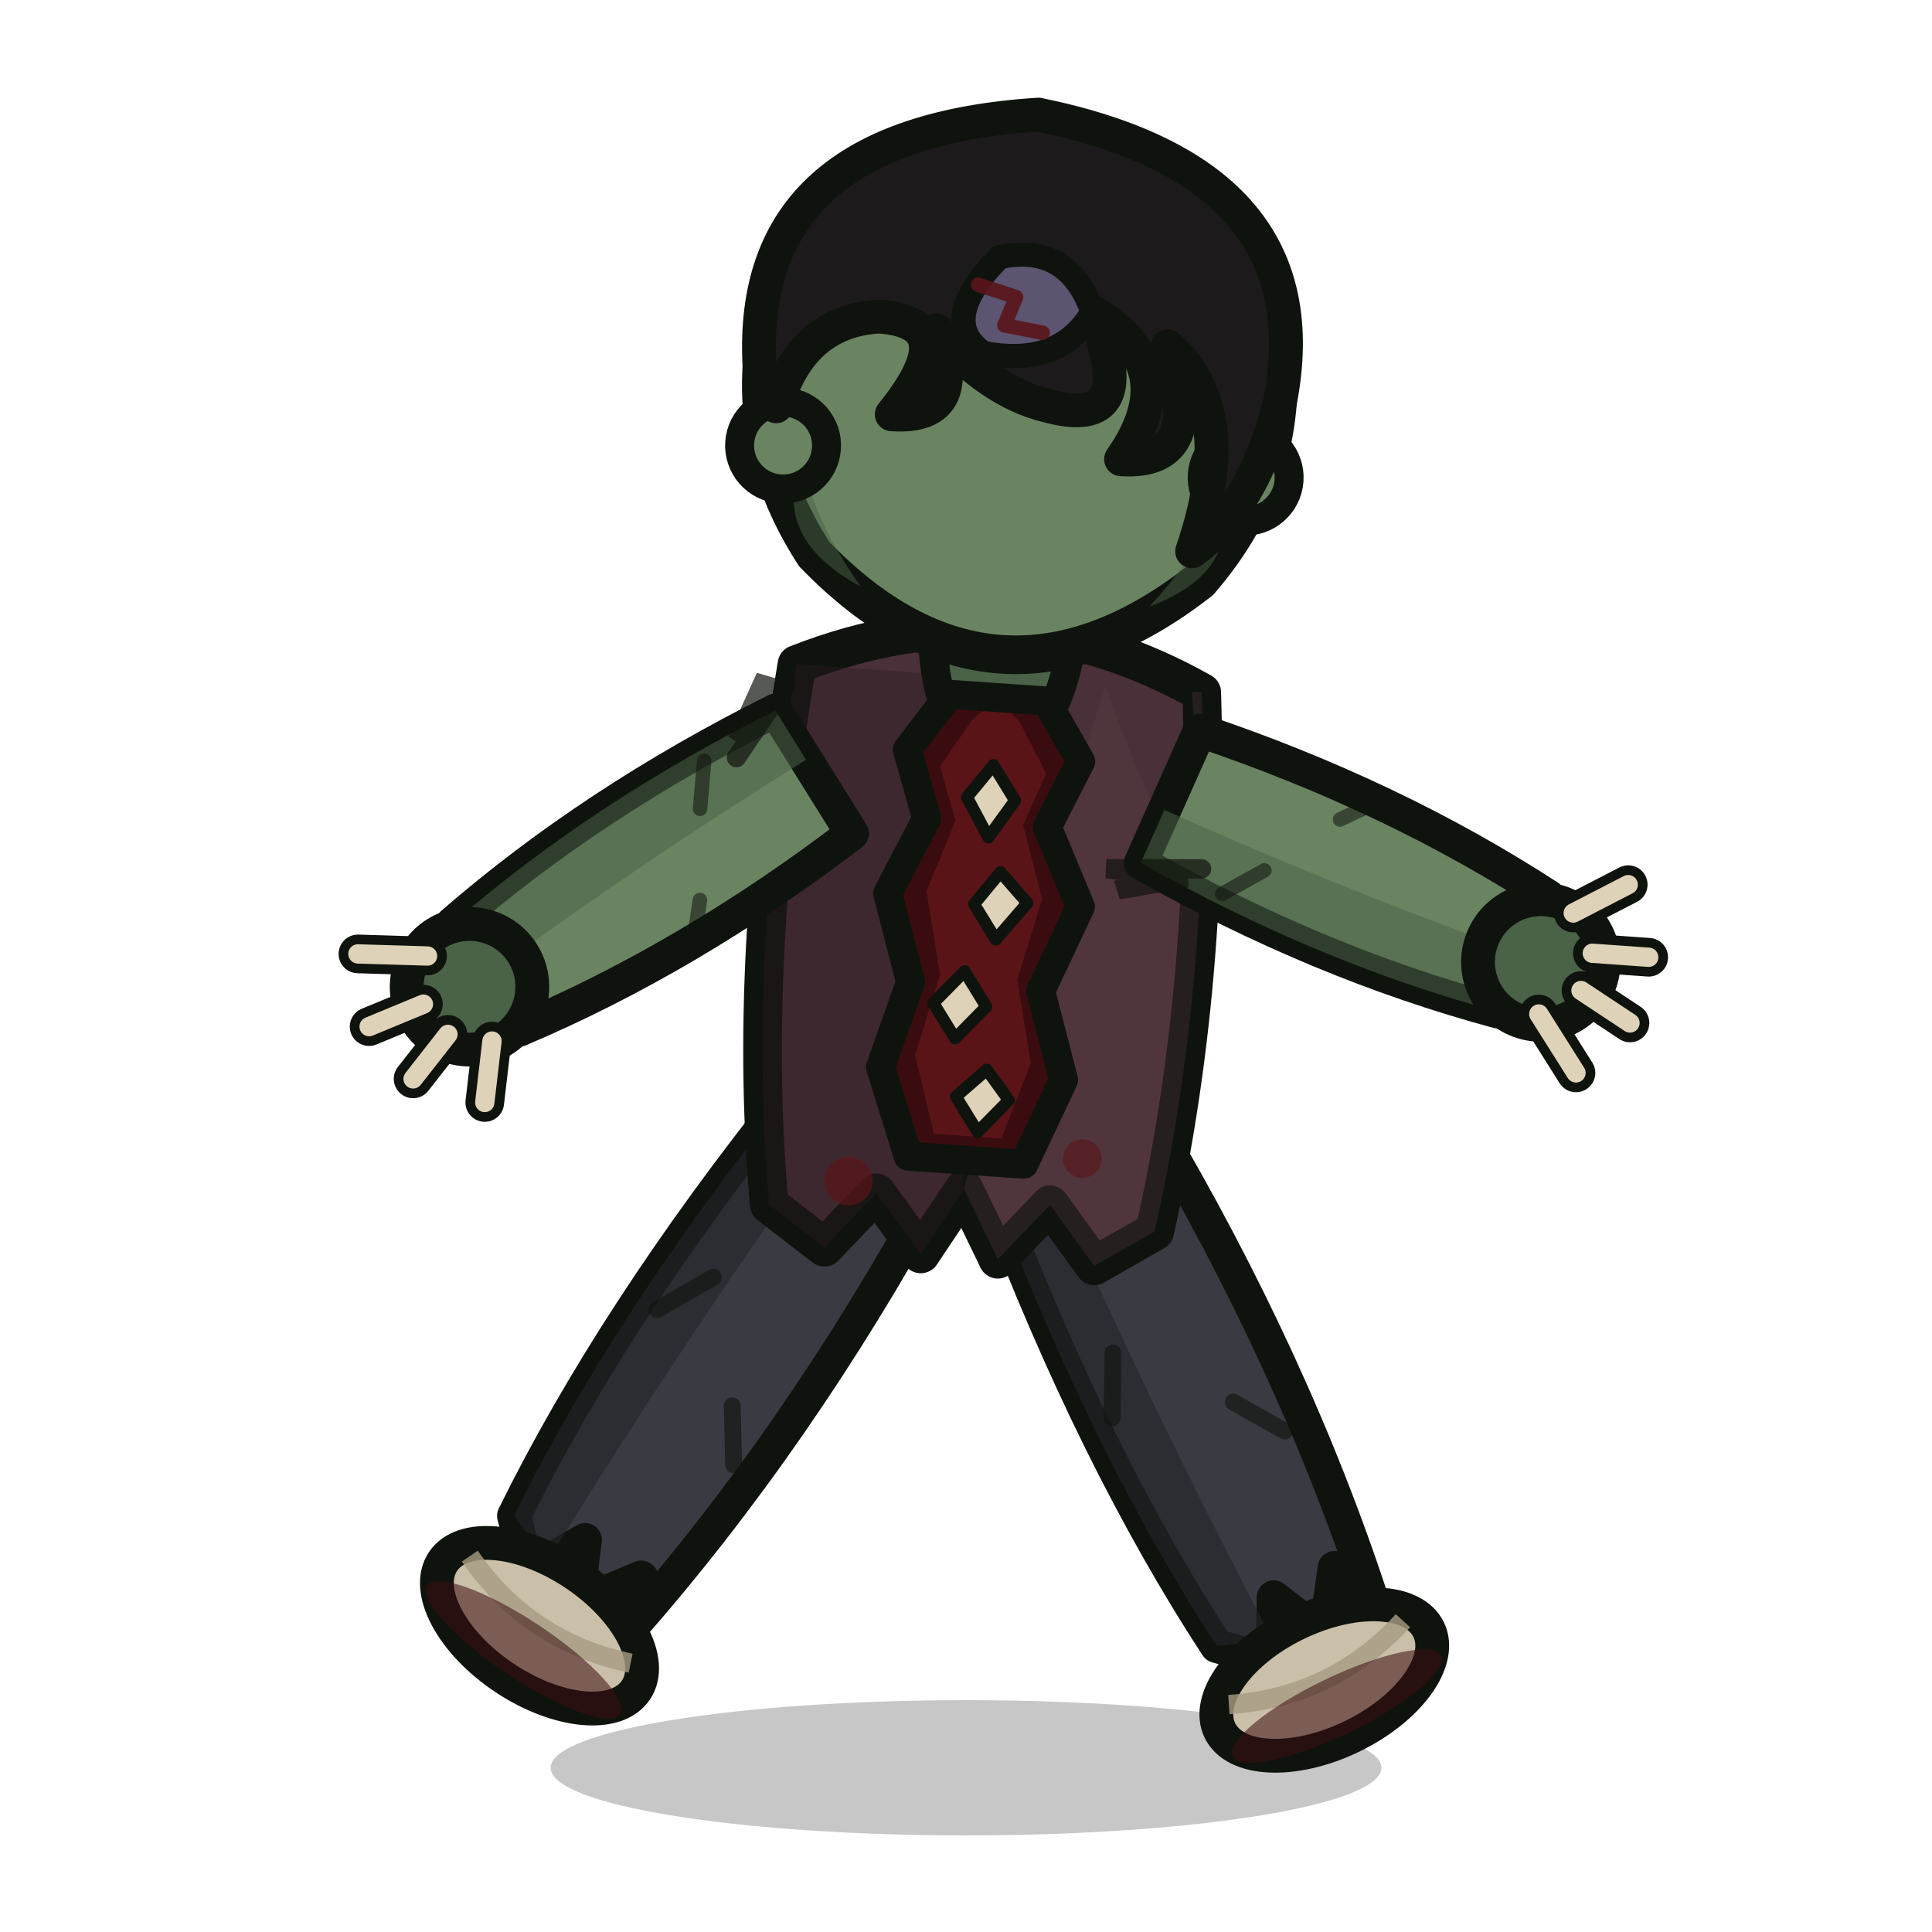
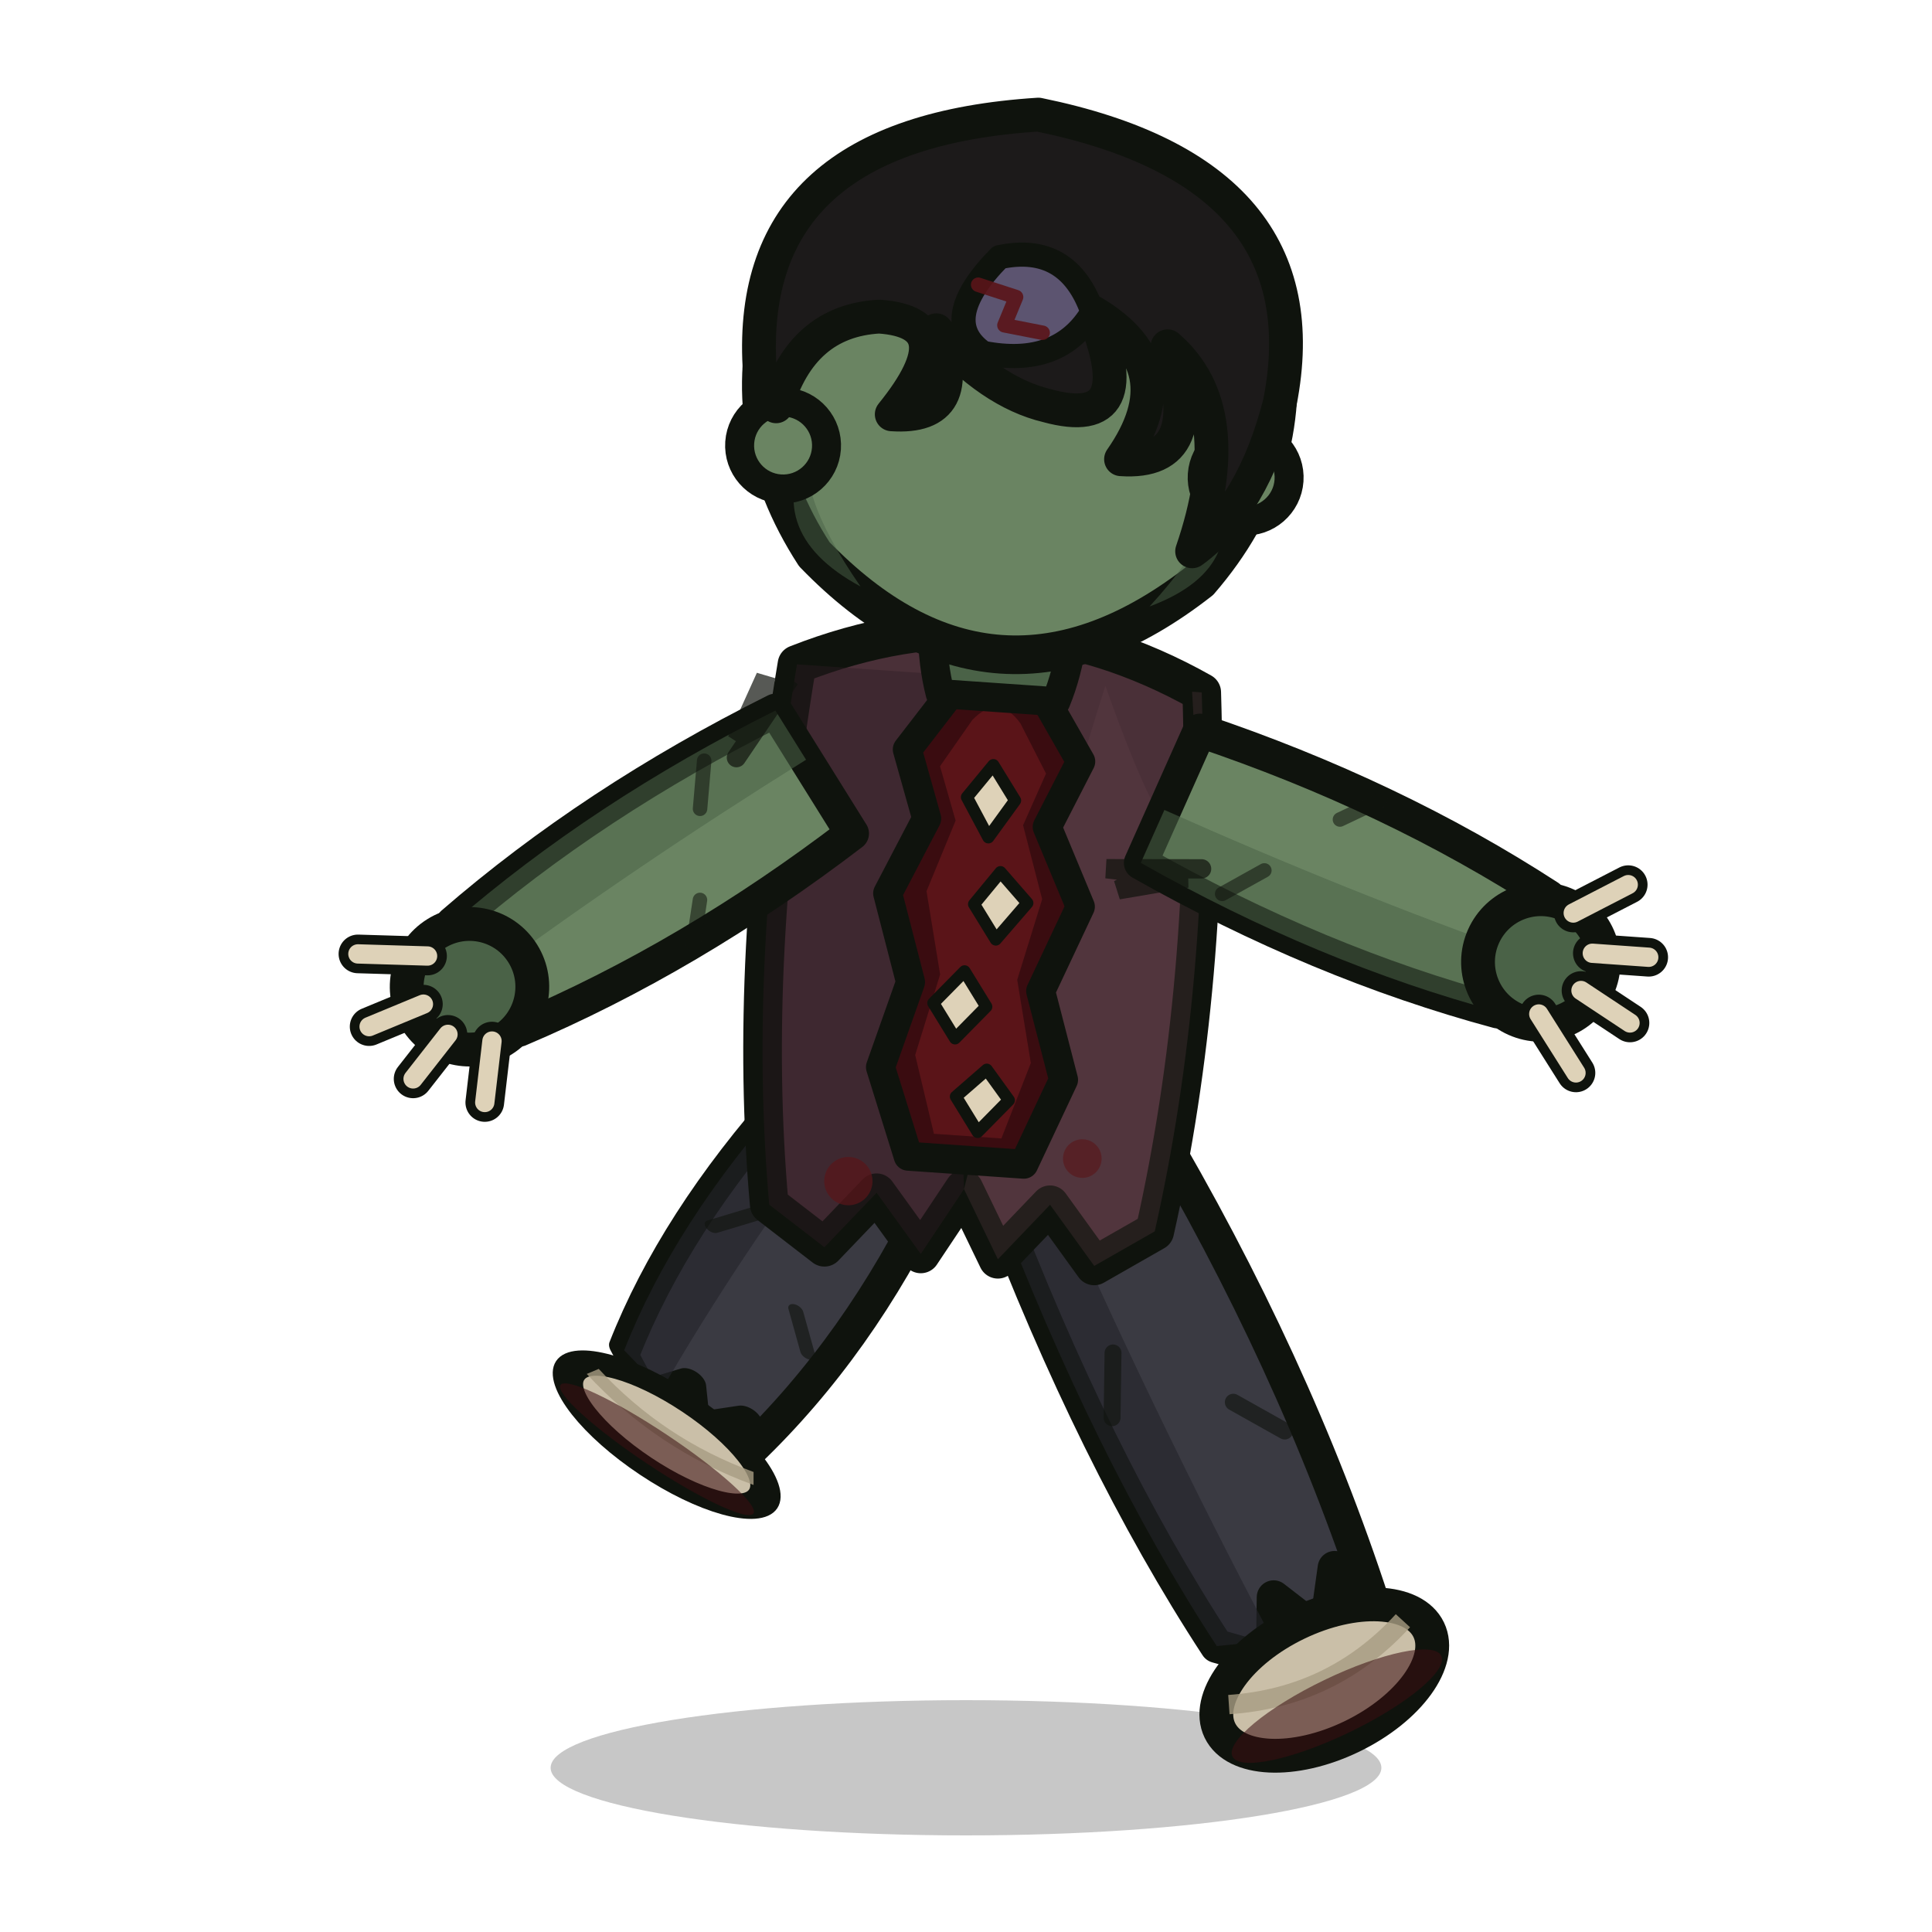
<svg xmlns="http://www.w3.org/2000/svg" id="art" viewBox="0 0 400 400">
  <ellipse cx="200" cy="366" rx="86" ry="14" fill="#000000" opacity="0.22" />
  <g transform="translate(0,-9.79) rotate(3.96 200 250)">
-     <g transform="translate(178,248) rotate(29.68881) scale(1.0)" opacity="1.0">
+     <g transform="translate(178,248) rotate(29.68881) scale(1.0,0.604)" opacity="1.0">
      <path d="M -18,0 Q -23,58 -17,104 L -8,112 L -2,100 L 4,112 L 12,100 L 16,110 Q 23,58 18,0 Z" fill="#3a3a42" stroke="#0f130d" stroke-width="7" stroke-linejoin="round" />
      <path d="M -18,0 Q -23,58 -17,104 L -6,108 Q -8,54 -6,0 Z" fill="#232329" opacity="0.6" />
      <path d="M -10,40 L -16,52 M 8,60 L 15,70" stroke="#0f130d" stroke-width="3.5" stroke-linecap="round" opacity="0.6" />
      <ellipse cx="0" cy="120" rx="24" ry="13" fill="#cabfa8" stroke="#0f130d" stroke-width="7" />
      <path d="M -20,116 Q 0,124 20,116" fill="none" stroke="#a89c82" stroke-width="4" opacity="0.8" />
      <ellipse cx="0" cy="126" rx="24" ry="6" fill="#3a0c10" opacity="0.55" />
    </g>
-     <g transform="translate(222,248) rotate(-29.68881) scale(1.0)" opacity="1.0">
+     <g transform="translate(222,248) rotate(-29.68881) scale(1.0,1.0)" opacity="1.0">
      <path d="M -18,0 Q -23,58 -17,104 L -8,112 L -2,100 L 4,112 L 12,100 L 16,110 Q 23,58 18,0 Z" fill="#3a3a42" stroke="#0f130d" stroke-width="7" stroke-linejoin="round" />
      <path d="M -18,0 Q -23,58 -17,104 L -6,108 Q -8,54 -6,0 Z" fill="#232329" opacity="0.6" />
      <path d="M -10,40 L -16,52 M 8,60 L 15,70" stroke="#0f130d" stroke-width="3.5" stroke-linecap="round" opacity="0.6" />
      <ellipse cx="0" cy="120" rx="24" ry="13" fill="#cabfa8" stroke="#0f130d" stroke-width="7" />
      <path d="M -20,116 Q 0,124 20,116" fill="none" stroke="#a89c82" stroke-width="4" opacity="0.8" />
      <ellipse cx="0" cy="126" rx="24" ry="6" fill="#3a0c10" opacity="0.55" />
    </g>
    <path d="M 158,150 Q 152,212 160,262 L 172,270 L 182,258 L 192,270 L 200,256              L 208,270 L 218,258 L 228,270 L 240,262 Q 248,210 242,150 Q 200,130 158,150 Z" fill="#4a3038" stroke="#0f130d" stroke-width="8" stroke-linejoin="round" />
    <path d="M 158,150 Q 152,212 160,262 L 172,270 L 182,258 L 192,270 L 200,256 Q 194,200 190,150 Z" fill="#2e1c22" opacity="0.4" />
    <path d="M 222,150 Q 248,210 240,150 L 242,150 Q 248,210 240,262 L 228,270 L 218,258              L 208,270 L 200,256 Q 210,200 222,150 Z" fill="#66424c" opacity="0.25" />
    <path d="M 190,154 L 182,166 L 187,180 L 180,196 L 186,214 L 181,232 L 188,250              L 212,250 L 219,232 L 213,214 L 220,196 L 212,180 L 218,166 L 210,154              Q 200,145 190,154 Z" fill="#3a0c10" stroke="#0f130d" stroke-width="6" stroke-linejoin="round" />
    <path d="M 195,159 L 189,169 L 193,180 L 188,195 L 192,212 L 188,229 L 193,245              L 207,245 L 212,229 L 208,212 L 212,195 L 207,180 L 211,169 L 205,159              Q 200,153 195,159 Z" fill="#5a1418" />
    <path d="M 200,168 L 205,175 L 200,183 L 195,175 Z" fill="#ded2b8" stroke="#0f130d" stroke-width="2.5" stroke-linejoin="round" />
    <path d="M 203,190 L 209,196 L 203,204 L 198,197 Z" fill="#ded2b8" stroke="#0f130d" stroke-width="2.5" stroke-linejoin="round" />
    <path d="M 197,211 L 202,218 L 196,225 L 191,218 Z" fill="#ded2b8" stroke="#0f130d" stroke-width="2.5" stroke-linejoin="round" />
    <path d="M 203,231 L 208,237 L 202,244 L 197,237 Z" fill="#ded2b8" stroke="#0f130d" stroke-width="2.5" stroke-linejoin="round" />
    <circle cx="176" cy="256" r="5" fill="#5a1418" opacity="0.7" />
    <circle cx="224" cy="248" r="4" fill="#5a1418" opacity="0.6" />
    <path d="M 186,126 Q 184,142 188,154 L 212,154 Q 216,142 214,126 Z" fill="#4a6247" stroke="#0f130d" stroke-width="6" stroke-linejoin="round" />
    <g transform="translate(200,93)">
      <path d="M 0,-58 Q 40,-56 52,-18 Q 58,10 40,34 Q 20,52 0,52 Q -20,52 -40,34                Q -58,10 -52,-18 Q -40,-56 0,-58 Z" fill="#6a8462" stroke="#0f130d" stroke-width="8" stroke-linejoin="round" />
      <path d="M -42,10 Q -52,30 -30,40 Q -46,20 -42,10 Z" fill="#4a6247" opacity="0.5" />
      <path d="M 40,10 Q 52,30 30,40 Q 46,20 40,10 Z" fill="#4a6247" opacity="0.5" />
      <circle cx="-48" cy="12" r="9" fill="#6a8462" stroke="#0f130d" stroke-width="6" />
      <circle cx="48" cy="12" r="9" fill="#6a8462" stroke="#0f130d" stroke-width="6" />
      <path d="M -54,-4 Q -60,-52 0,-60 Q 60,-52 54,-4 Q 50,18 38,28                Q 46,-2 30,-14 Q 40,10 22,10 Q 34,-10 14,-20 Q 26,4 6,0                Q -6,-2 -18,-14 Q -10,4 -26,4 Q -12,-16 -30,-16 Q -46,-14 -50,4                Q -54,-2 -54,-4 Z" fill="#1c1a1a" stroke="#0f130d" stroke-width="7" stroke-linejoin="round" />
      <path d="M -6,-30 Q 8,-34 14,-20 Q 8,-8 -8,-10 Q -18,-16 -6,-30 Z" fill="#5c5470" stroke="#0f130d" stroke-width="5" stroke-linejoin="round" />
      <path d="M -10,-24 L -2,-22 L -4,-16 L 4,-15" stroke="#5a1418" stroke-width="3" stroke-linecap="round" stroke-linejoin="round" fill="none" opacity="0.9" />
    </g>
    <g transform="translate(163,172) rotate(54.08298) scale(1.0)" opacity="1.0">
      <path d="M -15,0 Q -19,42 -13,80 L 13,80 Q 19,42 15,0 Z" fill="#6a8462" stroke="#0f130d" stroke-width="7" stroke-linejoin="round" />
      <path d="M -15,0 Q -19,42 -13,80 L 0,80 Q -3,42 -3,0 Z" fill="#4a6247" opacity="0.55" />
      <path d="M -14,18 L -6,24 M 10,34 L 17,40" stroke="#0f130d" stroke-width="3" stroke-linecap="round" opacity="0.55" />
      <path d="M -15,4 L -22,-2 L -14,10 L -19,-6 L -11,12" fill="none" stroke="#0f130d" stroke-width="4" stroke-linecap="round" opacity="0.7" />
      <g transform="translate(0,84)">
        <circle cx="0" cy="0" r="13" fill="#4a6247" stroke="#0f130d" stroke-width="7" />
        <path d="M -10,4 L -18,16 M -2,10 L -4,22 M 6,9 L 10,20 M 12,2 L 22,10" fill="none" stroke="#0f130d" stroke-width="8" stroke-linecap="round" />
        <path d="M -10,4 L -18,16 M -2,10 L -4,22 M 6,9 L 10,20 M 12,2 L 22,10" fill="none" stroke="#ded2b8" stroke-width="4" stroke-linecap="round" />
      </g>
    </g>
    <g transform="translate(237,172) rotate(-69.91702) scale(1.0)" opacity="1.0">
      <path d="M -15,0 Q -19,42 -13,80 L 13,80 Q 19,42 15,0 Z" fill="#6a8462" stroke="#0f130d" stroke-width="7" stroke-linejoin="round" />
      <path d="M -15,0 Q -19,42 -13,80 L 0,80 Q -3,42 -3,0 Z" fill="#4a6247" opacity="0.55" />
      <path d="M -14,18 L -6,24 M 10,34 L 17,40" stroke="#0f130d" stroke-width="3" stroke-linecap="round" opacity="0.55" />
      <path d="M -15,4 L -22,-2 L -14,10 L -19,-6 L -11,12" fill="none" stroke="#0f130d" stroke-width="4" stroke-linecap="round" opacity="0.7" />
      <g transform="translate(0,84)">
        <circle cx="0" cy="0" r="13" fill="#4a6247" stroke="#0f130d" stroke-width="7" />
        <path d="M -10,4 L -18,16 M -2,10 L -4,22 M 6,9 L 10,20 M 12,2 L 22,10" fill="none" stroke="#0f130d" stroke-width="8" stroke-linecap="round" />
        <path d="M -10,4 L -18,16 M -2,10 L -4,22 M 6,9 L 10,20 M 12,2 L 22,10" fill="none" stroke="#ded2b8" stroke-width="4" stroke-linecap="round" />
      </g>
    </g>
  </g>
</svg>
